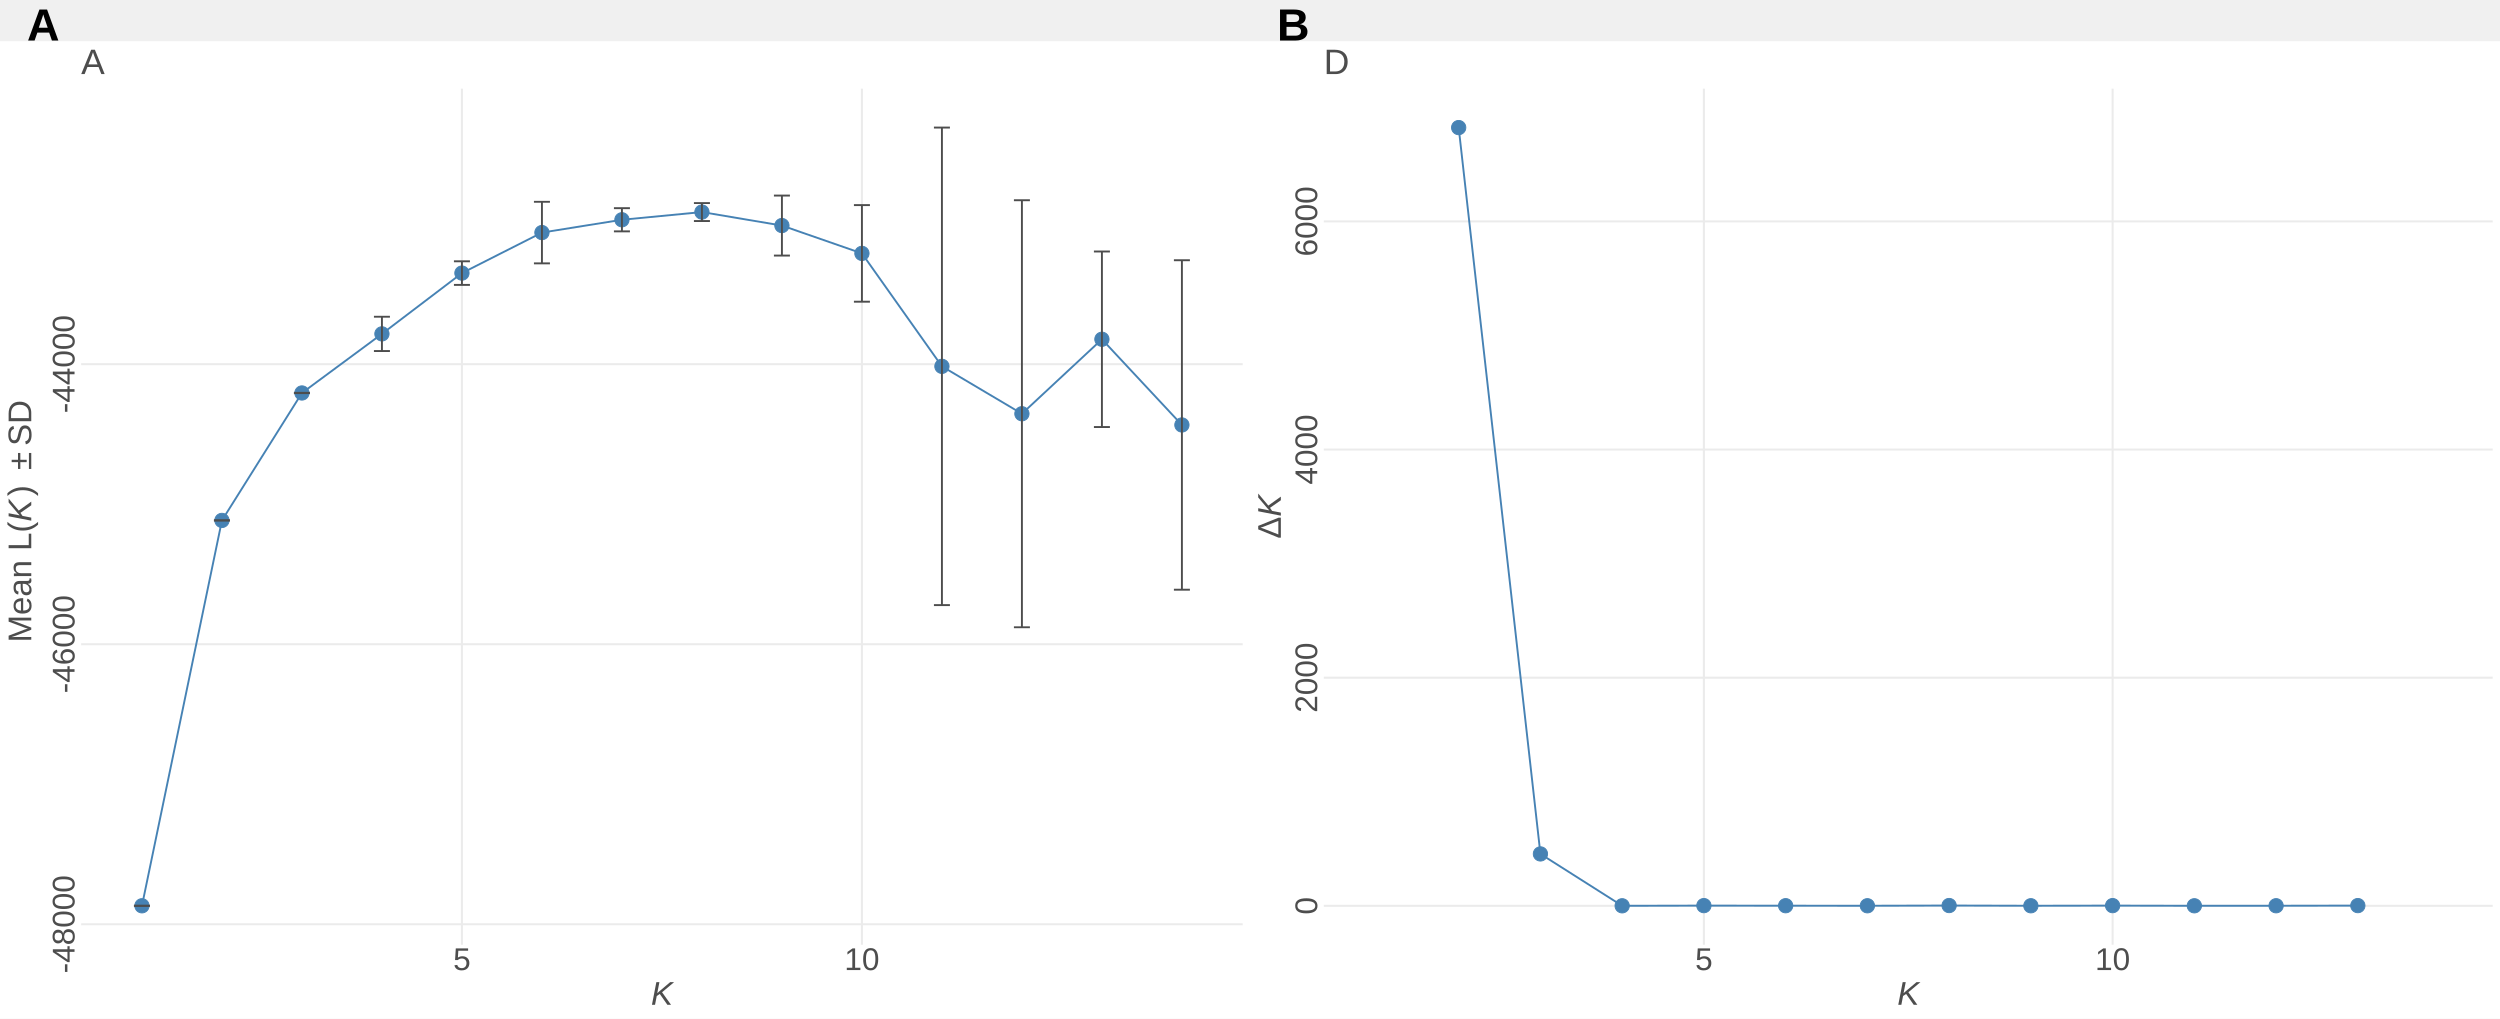
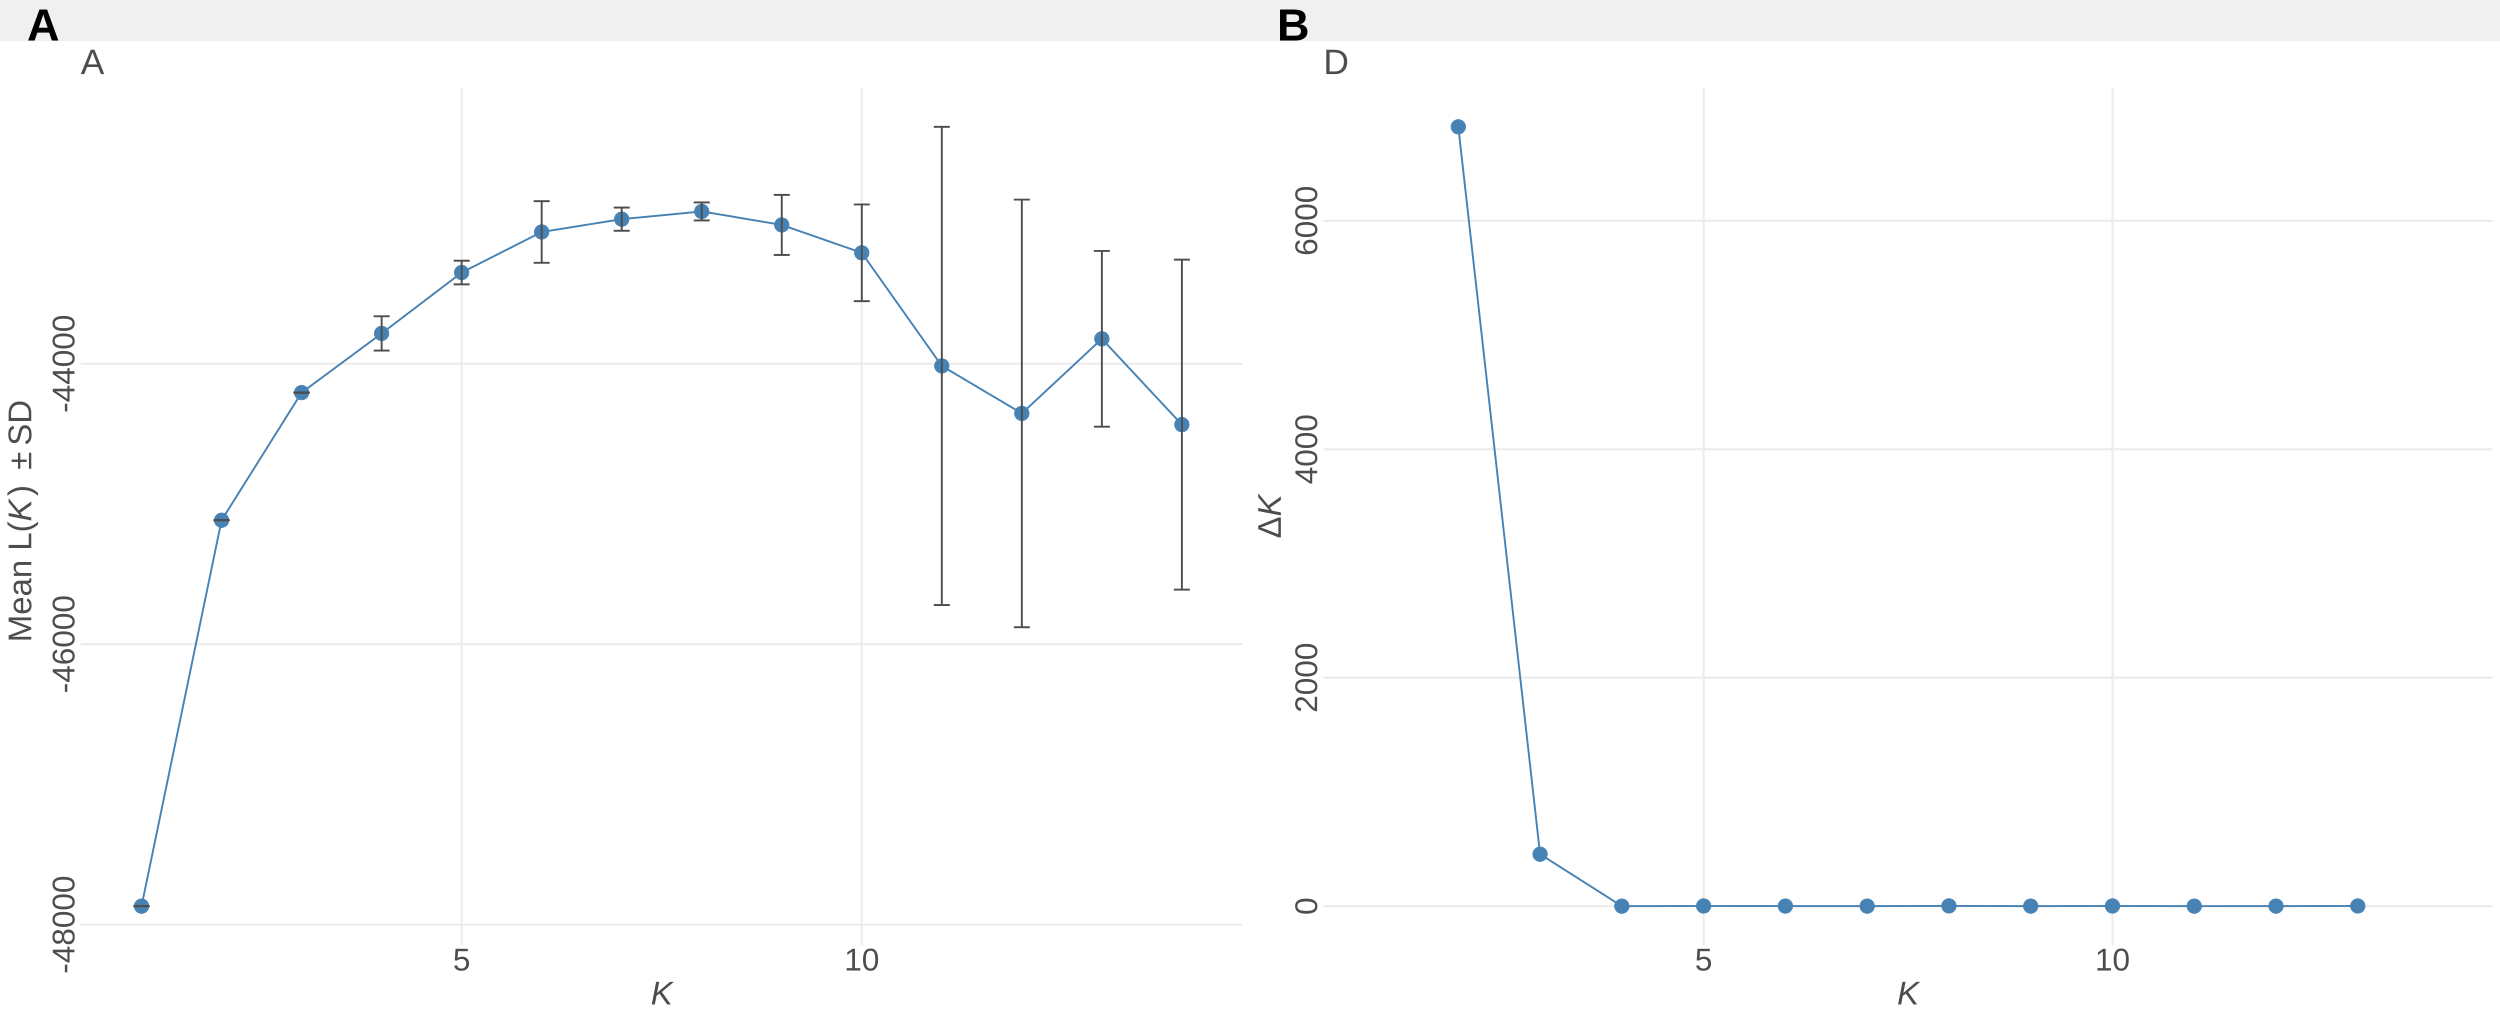
<svg xmlns="http://www.w3.org/2000/svg" width="1944.00pt" height="792.00pt" viewBox="0 0 1944.00 792.00">
  <g class="svglite">
    <defs>
      <style type="text/css">
    .svglite line, .svglite polyline, .svglite polygon, .svglite path, .svglite rect, .svglite circle {
      fill: none;
      stroke: #000000;
      stroke-linecap: round;
      stroke-linejoin: round;
      stroke-miterlimit: 10.00;
    }
    .svglite text {
      white-space: pre;
    }
    .svglite g.glyphgroup path {
      fill: inherit;
      stroke: none;
    }
  </style>
    </defs>
    <rect width="100%" height="100%" style="stroke: none; fill: none;" />
    <defs>
      <clipPath id="cpMC4wMHwxOTQ0LjAwfDAuMDB8NzkyLjAw">
        <rect x="0.00" y="0.00" width="1944.00" height="792.00" />
      </clipPath>
    </defs>
    <g clip-path="url(#cpMC4wMHwxOTQ0LjAwfDAuMDB8NzkyLjAw)">
</g>
    <defs>
      <clipPath id="cpMC4wMHw5NzIuMDB8MzIuMjZ8NzkyLjAw">
-         <rect x="0.00" y="32.26" width="972.00" height="759.74" />
+         <rect x="0" y="32.26" width="972.00" height="759.74" />
      </clipPath>
    </defs>
    <g clip-path="url(#cpMC4wMHw5NzIuMDB8MzIuMjZ8NzkyLjAw)">
-       <rect x="0.00" y="32.26" width="972.00" height="759.74" style="stroke-width: 1.07; stroke: #FFFFFF; fill: #FFFFFF;" />
+       <rect x="0" y="32.26" width="972.00" height="759.74" style="stroke-width: 1.07; stroke: #FFFFFF; fill: #FFFFFF;" />
    </g>
    <g clip-path="url(#cpMC4wMHwxOTQ0LjAwfDAuMDB8NzkyLjAw)">
</g>
    <defs>
-       <clipPath id="cpNjMuMTB8OTY2LjMzfDY4Ljk1fDczNC42MQ==">
-         <rect x="63.10" y="68.95" width="903.23" height="665.66" />
+       <clipPath id="cpNjIuNzh8OTY2LjMzfDY4LjMzfDczNC45Mw==">
+         <rect x="62.78" y="68.33" width="903.55" height="666.60" />
      </clipPath>
    </defs>
-     <g clip-path="url(#cpNjMuMTB8OTY2LjMzfDY4Ljk1fDczNC42MQ==)">
-       <rect x="63.10" y="68.95" width="903.23" height="665.66" style="stroke-width: 1.07; stroke: none; fill: #FFFFFF;" />
-       <polyline points="63.10,718.71 966.33,718.71 " style="stroke-width: 1.60; stroke: #EBEBEB; stroke-linecap: butt;" />
-       <polyline points="63.10,500.94 966.33,500.94 " style="stroke-width: 1.60; stroke: #EBEBEB; stroke-linecap: butt;" />
-       <polyline points="63.10,283.16 966.33,283.16 " style="stroke-width: 1.60; stroke: #EBEBEB; stroke-linecap: butt;" />
-       <polyline points="359.20,734.61 359.20,68.95 " style="stroke-width: 1.60; stroke: #EBEBEB; stroke-linecap: butt;" />
-       <polyline points="670.23,734.61 670.23,68.95 " style="stroke-width: 1.60; stroke: #EBEBEB; stroke-linecap: butt;" />
-       <polyline points="110.38,704.34 172.58,404.68 234.79,305.58 296.99,259.62 359.20,212.35 421.41,180.85 483.61,170.89 545.82,164.90 608.02,175.39 670.23,197.04 732.44,284.87 794.64,321.73 856.85,263.81 919.05,330.45 " style="stroke-width: 1.49; stroke: #4682B4; stroke-linecap: butt;" />
-       <circle cx="110.38" cy="704.34" r="5.57" style="stroke-width: 0.71; stroke: #4682B4; fill: #4682B4;" />
-       <circle cx="172.58" cy="404.68" r="5.57" style="stroke-width: 0.71; stroke: #4682B4; fill: #4682B4;" />
-       <circle cx="234.79" cy="305.58" r="5.57" style="stroke-width: 0.71; stroke: #4682B4; fill: #4682B4;" />
-       <circle cx="296.99" cy="259.62" r="5.57" style="stroke-width: 0.71; stroke: #4682B4; fill: #4682B4;" />
-       <circle cx="359.20" cy="212.35" r="5.57" style="stroke-width: 0.71; stroke: #4682B4; fill: #4682B4;" />
-       <circle cx="421.41" cy="180.85" r="5.57" style="stroke-width: 0.71; stroke: #4682B4; fill: #4682B4;" />
-       <circle cx="483.61" cy="170.89" r="5.57" style="stroke-width: 0.71; stroke: #4682B4; fill: #4682B4;" />
-       <circle cx="545.82" cy="164.90" r="5.57" style="stroke-width: 0.71; stroke: #4682B4; fill: #4682B4;" />
-       <circle cx="608.02" cy="175.39" r="5.57" style="stroke-width: 0.71; stroke: #4682B4; fill: #4682B4;" />
-       <circle cx="670.23" cy="197.04" r="5.57" style="stroke-width: 0.71; stroke: #4682B4; fill: #4682B4;" />
-       <circle cx="732.44" cy="284.87" r="5.57" style="stroke-width: 0.71; stroke: #4682B4; fill: #4682B4;" />
-       <circle cx="794.64" cy="321.73" r="5.57" style="stroke-width: 0.71; stroke: #4682B4; fill: #4682B4;" />
-       <circle cx="856.85" cy="263.81" r="5.57" style="stroke-width: 0.71; stroke: #4682B4; fill: #4682B4;" />
-       <circle cx="919.05" cy="330.45" r="5.57" style="stroke-width: 0.71; stroke: #4682B4; fill: #4682B4;" />
-       <polyline points="104.16,704.33 116.60,704.33 " style="stroke-width: 1.49; stroke: #4D4D4D; stroke-linecap: butt;" />
-       <polyline points="110.38,704.33 110.38,704.35 " style="stroke-width: 1.49; stroke: #4D4D4D; stroke-linecap: butt;" />
-       <polyline points="104.16,704.35 116.60,704.35 " style="stroke-width: 1.49; stroke: #4D4D4D; stroke-linecap: butt;" />
-       <polyline points="166.36,404.65 178.80,404.65 " style="stroke-width: 1.49; stroke: #4D4D4D; stroke-linecap: butt;" />
-       <polyline points="172.58,404.65 172.58,404.71 " style="stroke-width: 1.49; stroke: #4D4D4D; stroke-linecap: butt;" />
-       <polyline points="166.36,404.71 178.80,404.71 " style="stroke-width: 1.49; stroke: #4D4D4D; stroke-linecap: butt;" />
-       <polyline points="228.57,305.47 241.01,305.47 " style="stroke-width: 1.49; stroke: #4D4D4D; stroke-linecap: butt;" />
-       <polyline points="234.79,305.47 234.79,305.70 " style="stroke-width: 1.49; stroke: #4D4D4D; stroke-linecap: butt;" />
-       <polyline points="228.57,305.70 241.01,305.70 " style="stroke-width: 1.49; stroke: #4D4D4D; stroke-linecap: butt;" />
-       <polyline points="290.77,246.30 303.21,246.30 " style="stroke-width: 1.49; stroke: #4D4D4D; stroke-linecap: butt;" />
-       <polyline points="296.99,246.30 296.99,272.95 " style="stroke-width: 1.49; stroke: #4D4D4D; stroke-linecap: butt;" />
-       <polyline points="290.77,272.95 303.21,272.95 " style="stroke-width: 1.49; stroke: #4D4D4D; stroke-linecap: butt;" />
-       <polyline points="352.98,203.17 365.42,203.17 " style="stroke-width: 1.49; stroke: #4D4D4D; stroke-linecap: butt;" />
-       <polyline points="359.20,203.17 359.20,221.53 " style="stroke-width: 1.49; stroke: #4D4D4D; stroke-linecap: butt;" />
-       <polyline points="352.98,221.53 365.42,221.53 " style="stroke-width: 1.49; stroke: #4D4D4D; stroke-linecap: butt;" />
-       <polyline points="415.19,156.92 427.63,156.92 " style="stroke-width: 1.49; stroke: #4D4D4D; stroke-linecap: butt;" />
-       <polyline points="421.41,156.92 421.41,204.78 " style="stroke-width: 1.49; stroke: #4D4D4D; stroke-linecap: butt;" />
-       <polyline points="415.19,204.78 427.63,204.78 " style="stroke-width: 1.49; stroke: #4D4D4D; stroke-linecap: butt;" />
-       <polyline points="477.39,161.88 489.83,161.88 " style="stroke-width: 1.49; stroke: #4D4D4D; stroke-linecap: butt;" />
-       <polyline points="483.61,161.88 483.61,179.91 " style="stroke-width: 1.49; stroke: #4D4D4D; stroke-linecap: butt;" />
-       <polyline points="477.39,179.91 489.83,179.91 " style="stroke-width: 1.49; stroke: #4D4D4D; stroke-linecap: butt;" />
-       <polyline points="539.60,157.91 552.04,157.91 " style="stroke-width: 1.49; stroke: #4D4D4D; stroke-linecap: butt;" />
-       <polyline points="545.82,157.91 545.82,171.89 " style="stroke-width: 1.49; stroke: #4D4D4D; stroke-linecap: butt;" />
-       <polyline points="539.60,171.89 552.04,171.89 " style="stroke-width: 1.49; stroke: #4D4D4D; stroke-linecap: butt;" />
-       <polyline points="601.80,152.06 614.24,152.06 " style="stroke-width: 1.49; stroke: #4D4D4D; stroke-linecap: butt;" />
-       <polyline points="608.02,152.06 608.02,198.71 " style="stroke-width: 1.49; stroke: #4D4D4D; stroke-linecap: butt;" />
-       <polyline points="601.80,198.71 614.24,198.71 " style="stroke-width: 1.49; stroke: #4D4D4D; stroke-linecap: butt;" />
-       <polyline points="664.01,159.49 676.45,159.49 " style="stroke-width: 1.49; stroke: #4D4D4D; stroke-linecap: butt;" />
-       <polyline points="670.23,159.49 670.23,234.59 " style="stroke-width: 1.49; stroke: #4D4D4D; stroke-linecap: butt;" />
-       <polyline points="664.01,234.59 676.45,234.59 " style="stroke-width: 1.49; stroke: #4D4D4D; stroke-linecap: butt;" />
-       <polyline points="726.22,99.21 738.66,99.21 " style="stroke-width: 1.49; stroke: #4D4D4D; stroke-linecap: butt;" />
-       <polyline points="732.44,99.21 732.44,470.53 " style="stroke-width: 1.49; stroke: #4D4D4D; stroke-linecap: butt;" />
-       <polyline points="726.22,470.53 738.66,470.53 " style="stroke-width: 1.49; stroke: #4D4D4D; stroke-linecap: butt;" />
-       <polyline points="788.42,155.71 800.86,155.71 " style="stroke-width: 1.49; stroke: #4D4D4D; stroke-linecap: butt;" />
-       <polyline points="794.64,155.71 794.64,487.76 " style="stroke-width: 1.49; stroke: #4D4D4D; stroke-linecap: butt;" />
-       <polyline points="788.42,487.76 800.86,487.76 " style="stroke-width: 1.49; stroke: #4D4D4D; stroke-linecap: butt;" />
-       <polyline points="850.63,195.56 863.07,195.56 " style="stroke-width: 1.49; stroke: #4D4D4D; stroke-linecap: butt;" />
-       <polyline points="856.85,195.56 856.85,332.07 " style="stroke-width: 1.49; stroke: #4D4D4D; stroke-linecap: butt;" />
-       <polyline points="850.63,332.07 863.07,332.07 " style="stroke-width: 1.49; stroke: #4D4D4D; stroke-linecap: butt;" />
-       <polyline points="912.83,202.34 925.27,202.34 " style="stroke-width: 1.49; stroke: #4D4D4D; stroke-linecap: butt;" />
-       <polyline points="919.05,202.34 919.05,458.56 " style="stroke-width: 1.49; stroke: #4D4D4D; stroke-linecap: butt;" />
-       <polyline points="912.83,458.56 925.27,458.56 " style="stroke-width: 1.49; stroke: #4D4D4D; stroke-linecap: butt;" />
+     <g clip-path="url(#cpNjIuNzh8OTY2LjMzfDY4LjMzfDczNC45Mw==)">
+       <rect x="62.78" y="68.33" width="903.55" height="666.60" style="stroke-width: 1.07; stroke: none; fill: #FFFFFF;" />
+       <polyline points="62.78,719.01 966.33,719.01 " style="stroke-width: 1.60; stroke: #EBEBEB; stroke-linecap: butt;" />
+       <polyline points="62.78,500.92 966.33,500.92 " style="stroke-width: 1.60; stroke: #EBEBEB; stroke-linecap: butt;" />
+       <polyline points="62.78,282.84 966.33,282.84 " style="stroke-width: 1.60; stroke: #EBEBEB; stroke-linecap: butt;" />
+       <polyline points="358.99,734.93 358.99,68.33 " style="stroke-width: 1.60; stroke: #EBEBEB; stroke-linecap: butt;" />
+       <polyline points="670.13,734.93 670.13,68.33 " style="stroke-width: 1.60; stroke: #EBEBEB; stroke-linecap: butt;" />
+       <polyline points="110.07,704.62 172.30,404.54 234.53,305.30 296.76,259.27 358.99,211.93 421.21,180.38 483.44,170.41 545.67,164.41 607.90,174.91 670.13,196.59 732.35,284.55 794.58,321.47 856.81,263.47 919.04,330.20 " style="stroke-width: 1.49; stroke: #4682B4; stroke-linecap: butt;" />
+       <circle cx="110.07" cy="704.62" r="5.57" style="stroke-width: 0.71; stroke: #4682B4; fill: #4682B4;" />
+       <circle cx="172.30" cy="404.54" r="5.57" style="stroke-width: 0.71; stroke: #4682B4; fill: #4682B4;" />
+       <circle cx="234.53" cy="305.30" r="5.57" style="stroke-width: 0.71; stroke: #4682B4; fill: #4682B4;" />
+       <circle cx="296.76" cy="259.27" r="5.57" style="stroke-width: 0.71; stroke: #4682B4; fill: #4682B4;" />
+       <circle cx="358.99" cy="211.93" r="5.57" style="stroke-width: 0.71; stroke: #4682B4; fill: #4682B4;" />
+       <circle cx="421.21" cy="180.38" r="5.57" style="stroke-width: 0.71; stroke: #4682B4; fill: #4682B4;" />
+       <circle cx="483.44" cy="170.41" r="5.57" style="stroke-width: 0.71; stroke: #4682B4; fill: #4682B4;" />
+       <circle cx="545.67" cy="164.41" r="5.57" style="stroke-width: 0.71; stroke: #4682B4; fill: #4682B4;" />
+       <circle cx="607.90" cy="174.91" r="5.57" style="stroke-width: 0.71; stroke: #4682B4; fill: #4682B4;" />
+       <circle cx="670.13" cy="196.59" r="5.57" style="stroke-width: 0.71; stroke: #4682B4; fill: #4682B4;" />
+       <circle cx="732.35" cy="284.55" r="5.57" style="stroke-width: 0.71; stroke: #4682B4; fill: #4682B4;" />
+       <circle cx="794.58" cy="321.47" r="5.57" style="stroke-width: 0.71; stroke: #4682B4; fill: #4682B4;" />
+       <circle cx="856.81" cy="263.47" r="5.57" style="stroke-width: 0.71; stroke: #4682B4; fill: #4682B4;" />
+       <circle cx="919.04" cy="330.20" r="5.57" style="stroke-width: 0.71; stroke: #4682B4; fill: #4682B4;" />
+       <polyline points="103.85,704.61 116.30,704.61 " style="stroke-width: 1.49; stroke: #4D4D4D; stroke-linecap: butt;" />
+       <polyline points="110.07,704.61 110.07,704.63 " style="stroke-width: 1.49; stroke: #4D4D4D; stroke-linecap: butt;" />
+       <polyline points="103.85,704.63 116.30,704.63 " style="stroke-width: 1.49; stroke: #4D4D4D; stroke-linecap: butt;" />
+       <polyline points="166.08,404.51 178.52,404.51 " style="stroke-width: 1.49; stroke: #4D4D4D; stroke-linecap: butt;" />
+       <polyline points="172.30,404.51 172.30,404.56 " style="stroke-width: 1.49; stroke: #4D4D4D; stroke-linecap: butt;" />
+       <polyline points="166.08,404.56 178.52,404.56 " style="stroke-width: 1.49; stroke: #4D4D4D; stroke-linecap: butt;" />
+       <polyline points="228.31,305.18 240.75,305.18 " style="stroke-width: 1.49; stroke: #4D4D4D; stroke-linecap: butt;" />
+       <polyline points="234.53,305.18 234.53,305.41 " style="stroke-width: 1.49; stroke: #4D4D4D; stroke-linecap: butt;" />
+       <polyline points="228.31,305.41 240.75,305.41 " style="stroke-width: 1.49; stroke: #4D4D4D; stroke-linecap: butt;" />
+       <polyline points="290.53,245.93 302.98,245.93 " style="stroke-width: 1.49; stroke: #4D4D4D; stroke-linecap: butt;" />
+       <polyline points="296.76,245.93 296.76,272.61 " style="stroke-width: 1.49; stroke: #4D4D4D; stroke-linecap: butt;" />
+       <polyline points="290.53,272.61 302.98,272.61 " style="stroke-width: 1.49; stroke: #4D4D4D; stroke-linecap: butt;" />
+       <polyline points="352.76,202.73 365.21,202.73 " style="stroke-width: 1.49; stroke: #4D4D4D; stroke-linecap: butt;" />
+       <polyline points="358.99,202.73 358.99,221.13 " style="stroke-width: 1.49; stroke: #4D4D4D; stroke-linecap: butt;" />
+       <polyline points="352.76,221.13 365.21,221.13 " style="stroke-width: 1.49; stroke: #4D4D4D; stroke-linecap: butt;" />
+       <polyline points="414.99,156.42 427.44,156.42 " style="stroke-width: 1.49; stroke: #4D4D4D; stroke-linecap: butt;" />
+       <polyline points="421.21,156.42 421.21,204.35 " style="stroke-width: 1.49; stroke: #4D4D4D; stroke-linecap: butt;" />
+       <polyline points="414.99,204.35 427.44,204.35 " style="stroke-width: 1.49; stroke: #4D4D4D; stroke-linecap: butt;" />
+       <polyline points="477.22,161.39 489.66,161.39 " style="stroke-width: 1.49; stroke: #4D4D4D; stroke-linecap: butt;" />
+       <polyline points="483.44,161.39 483.44,179.44 " style="stroke-width: 1.49; stroke: #4D4D4D; stroke-linecap: butt;" />
+       <polyline points="477.22,179.44 489.66,179.44 " style="stroke-width: 1.49; stroke: #4D4D4D; stroke-linecap: butt;" />
+       <polyline points="539.45,157.41 551.89,157.41 " style="stroke-width: 1.49; stroke: #4D4D4D; stroke-linecap: butt;" />
+       <polyline points="545.67,157.41 545.67,171.42 " style="stroke-width: 1.49; stroke: #4D4D4D; stroke-linecap: butt;" />
+       <polyline points="539.45,171.42 551.89,171.42 " style="stroke-width: 1.49; stroke: #4D4D4D; stroke-linecap: butt;" />
+       <polyline points="601.67,151.55 614.12,151.55 " style="stroke-width: 1.49; stroke: #4D4D4D; stroke-linecap: butt;" />
+       <polyline points="607.90,151.55 607.90,198.27 " style="stroke-width: 1.49; stroke: #4D4D4D; stroke-linecap: butt;" />
+       <polyline points="601.67,198.27 614.12,198.27 " style="stroke-width: 1.49; stroke: #4D4D4D; stroke-linecap: butt;" />
+       <polyline points="663.90,158.99 676.35,158.99 " style="stroke-width: 1.49; stroke: #4D4D4D; stroke-linecap: butt;" />
+       <polyline points="670.13,158.99 670.13,234.20 " style="stroke-width: 1.49; stroke: #4D4D4D; stroke-linecap: butt;" />
+       <polyline points="663.90,234.20 676.35,234.20 " style="stroke-width: 1.49; stroke: #4D4D4D; stroke-linecap: butt;" />
+       <polyline points="726.13,98.63 738.58,98.63 " style="stroke-width: 1.49; stroke: #4D4D4D; stroke-linecap: butt;" />
+       <polyline points="732.35,98.63 732.35,470.47 " style="stroke-width: 1.49; stroke: #4D4D4D; stroke-linecap: butt;" />
+       <polyline points="726.13,470.47 738.58,470.47 " style="stroke-width: 1.49; stroke: #4D4D4D; stroke-linecap: butt;" />
+       <polyline points="788.36,155.21 800.80,155.21 " style="stroke-width: 1.49; stroke: #4D4D4D; stroke-linecap: butt;" />
+       <polyline points="794.58,155.21 794.58,487.73 " style="stroke-width: 1.49; stroke: #4D4D4D; stroke-linecap: butt;" />
+       <polyline points="788.36,487.73 800.80,487.73 " style="stroke-width: 1.49; stroke: #4D4D4D; stroke-linecap: butt;" />
+       <polyline points="850.59,195.12 863.03,195.12 " style="stroke-width: 1.49; stroke: #4D4D4D; stroke-linecap: butt;" />
+       <polyline points="856.81,195.12 856.81,331.82 " style="stroke-width: 1.49; stroke: #4D4D4D; stroke-linecap: butt;" />
+       <polyline points="850.59,331.82 863.03,331.82 " style="stroke-width: 1.49; stroke: #4D4D4D; stroke-linecap: butt;" />
+       <polyline points="912.81,201.91 925.26,201.91 " style="stroke-width: 1.49; stroke: #4D4D4D; stroke-linecap: butt;" />
+       <polyline points="919.04,201.91 919.04,458.49 " style="stroke-width: 1.49; stroke: #4D4D4D; stroke-linecap: butt;" />
+       <polyline points="912.81,458.49 925.26,458.49 " style="stroke-width: 1.49; stroke: #4D4D4D; stroke-linecap: butt;" />
    </g>
    <g clip-path="url(#cpMC4wMHwxOTQ0LjAwfDAuMDB8NzkyLjAw)">
-       <text transform="translate(57.96,718.71) rotate(-90)" text-anchor="middle" style="font-size: 24.50px;fill: #4D4D4D; font-family: &quot;Arial&quot;;" textLength="76.28px" lengthAdjust="spacingAndGlyphs">-48000</text>
-       <text transform="translate(57.96,500.94) rotate(-90)" text-anchor="middle" style="font-size: 24.50px;fill: #4D4D4D; font-family: &quot;Arial&quot;;" textLength="76.28px" lengthAdjust="spacingAndGlyphs">-46000</text>
-       <text transform="translate(57.96,283.16) rotate(-90)" text-anchor="middle" style="font-size: 24.50px;fill: #4D4D4D; font-family: &quot;Arial&quot;;" textLength="76.28px" lengthAdjust="spacingAndGlyphs">-44000</text>
-       <text x="359.20" y="754.34" text-anchor="middle" style="font-size: 24.50px;fill: #4D4D4D; font-family: &quot;Arial&quot;;" textLength="13.62px" lengthAdjust="spacingAndGlyphs">5</text>
-       <text x="670.23" y="754.34" text-anchor="middle" style="font-size: 24.50px;fill: #4D4D4D; font-family: &quot;Arial&quot;;" textLength="27.25px" lengthAdjust="spacingAndGlyphs">10</text>
-       <text x="506.18" y="781.31" style="font-size: 25.60px; font-style: italic;fill: #4D4D4D; font-family: &quot;Arial&quot;;" textLength="17.08px" lengthAdjust="spacingAndGlyphs">K</text>
-       <text transform="translate(24.31,499.54) rotate(-90)" style="font-size: 25.60px;fill: #4D4D4D; font-family: &quot;Arial&quot;;" textLength="93.88px" lengthAdjust="spacingAndGlyphs">Mean L(</text>
-       <text transform="translate(24.31,405.66) rotate(-90)" style="font-size: 25.60px; font-style: italic;fill: #4D4D4D; font-family: &quot;Arial&quot;;" textLength="17.08px" lengthAdjust="spacingAndGlyphs">K</text>
-       <text transform="translate(24.31,385.84) rotate(-90)" style="font-size: 25.60px;fill: #4D4D4D; font-family: &quot;Arial&quot;;" textLength="15.62px" lengthAdjust="spacingAndGlyphs">) </text>
-       <text transform="translate(24.31,365.48) rotate(-90)" style="font-size: 25.60px;fill: #4D4D4D; font-family: &quot;Arial&quot;;" textLength="14.05px" lengthAdjust="spacingAndGlyphs">±</text>
-       <text transform="translate(24.31,346.69) rotate(-90)" style="font-size: 25.60px;fill: #4D4D4D; font-family: &quot;Arial&quot;;" textLength="42.67px" lengthAdjust="spacingAndGlyphs"> SD</text>
-       <text x="63.10" y="57.61" style="font-size: 27.50px;fill: #4D4D4D; font-family: &quot;Arial&quot;;" textLength="18.34px" lengthAdjust="spacingAndGlyphs">A</text>
+       <text transform="translate(57.90,719.01) rotate(-90)" text-anchor="middle" style="font-size: 24.50px;fill: #4D4D4D; font-family: &quot;Arial&quot;;" textLength="76.28px" lengthAdjust="spacingAndGlyphs">-48000</text>
+       <text transform="translate(57.90,500.92) rotate(-90)" text-anchor="middle" style="font-size: 24.50px;fill: #4D4D4D; font-family: &quot;Arial&quot;;" textLength="76.28px" lengthAdjust="spacingAndGlyphs">-46000</text>
+       <text transform="translate(57.90,282.84) rotate(-90)" text-anchor="middle" style="font-size: 24.50px;fill: #4D4D4D; font-family: &quot;Arial&quot;;" textLength="76.28px" lengthAdjust="spacingAndGlyphs">-44000</text>
+       <text x="358.99" y="754.66" text-anchor="middle" style="font-size: 24.50px;fill: #4D4D4D; font-family: &quot;Arial&quot;;" textLength="13.62px" lengthAdjust="spacingAndGlyphs">5</text>
+       <text x="670.13" y="754.66" text-anchor="middle" style="font-size: 24.50px;fill: #4D4D4D; font-family: &quot;Arial&quot;;" textLength="27.25px" lengthAdjust="spacingAndGlyphs">10</text>
+       <text x="506.02" y="781.09" style="font-size: 25.60px; font-style: italic;fill: #4D4D4D; font-family: &quot;Arial&quot;;" textLength="17.08px" lengthAdjust="spacingAndGlyphs">K</text>
+       <text transform="translate(24.31,499.38) rotate(-90)" style="font-size: 25.60px;fill: #4D4D4D; font-family: &quot;Arial&quot;;" textLength="93.88px" lengthAdjust="spacingAndGlyphs">Mean L(</text>
+       <text transform="translate(24.31,405.51) rotate(-90)" style="font-size: 25.60px; font-style: italic;fill: #4D4D4D; font-family: &quot;Arial&quot;;" textLength="17.08px" lengthAdjust="spacingAndGlyphs">K</text>
+       <text transform="translate(24.31,385.69) rotate(-90)" style="font-size: 25.60px;fill: #4D4D4D; font-family: &quot;Arial&quot;;" textLength="15.62px" lengthAdjust="spacingAndGlyphs">) </text>
+       <text transform="translate(24.31,365.33) rotate(-90)" style="font-size: 25.60px;fill: #4D4D4D; font-family: &quot;Arial&quot;;" textLength="14.05px" lengthAdjust="spacingAndGlyphs">±</text>
+       <text transform="translate(24.31,346.54) rotate(-90)" style="font-size: 25.60px;fill: #4D4D4D; font-family: &quot;Arial&quot;;" textLength="42.67px" lengthAdjust="spacingAndGlyphs"> SD</text>
+       <text x="62.78" y="57.61" style="font-size: 27.50px;fill: #4D4D4D; font-family: &quot;Arial&quot;;" textLength="18.34px" lengthAdjust="spacingAndGlyphs">A</text>
      <text x="21.00" y="31.51" style="font-size: 35.00px; font-weight: bold; font-family: &quot;Arial&quot;;" textLength="25.28px" lengthAdjust="spacingAndGlyphs">A</text>
    </g>
    <defs>
      <clipPath id="cpOTcyLjAwfDE5NDQuMDB8MzIuMjZ8NzkyLjAw">
        <rect x="972.00" y="32.26" width="972.00" height="759.74" />
      </clipPath>
    </defs>
    <g clip-path="url(#cpOTcyLjAwfDE5NDQuMDB8MzIuMjZ8NzkyLjAw)">
      <rect x="972.00" y="32.26" width="972.00" height="759.74" style="stroke-width: 1.07; stroke: #FFFFFF; fill: #FFFFFF;" />
    </g>
    <g clip-path="url(#cpMC4wMHwxOTQ0LjAwfDAuMDB8NzkyLjAw)">
</g>
    <defs>
-       <clipPath id="cpMTAyOS4zOXwxOTM4LjMzfDY4Ljk1fDczNC42MQ==">
-         <rect x="1029.39" y="68.95" width="908.94" height="665.66" />
+       <clipPath id="cpMTAyOS4wN3wxOTM4LjMzfDY4LjMzfDczNC45Mw==">
+         <rect x="1029.07" y="68.33" width="909.26" height="666.60" />
      </clipPath>
    </defs>
-     <g clip-path="url(#cpMTAyOS4zOXwxOTM4LjMzfDY4Ljk1fDczNC42MQ==)">
-       <rect x="1029.39" y="68.95" width="908.94" height="665.66" style="stroke-width: 1.07; stroke: none; fill: #FFFFFF;" />
-       <polyline points="1029.39,704.36 1938.33,704.36 " style="stroke-width: 1.60; stroke: #EBEBEB; stroke-linecap: butt;" />
-       <polyline points="1029.39,526.96 1938.33,526.96 " style="stroke-width: 1.60; stroke: #EBEBEB; stroke-linecap: butt;" />
-       <polyline points="1029.39,349.56 1938.33,349.56 " style="stroke-width: 1.60; stroke: #EBEBEB; stroke-linecap: butt;" />
-       <polyline points="1029.39,172.16 1938.33,172.16 " style="stroke-width: 1.60; stroke: #EBEBEB; stroke-linecap: butt;" />
-       <polyline points="1324.95,734.61 1324.95,68.95 " style="stroke-width: 1.60; stroke: #EBEBEB; stroke-linecap: butt;" />
-       <polyline points="1642.77,734.61 1642.77,68.95 " style="stroke-width: 1.60; stroke: #EBEBEB; stroke-linecap: butt;" />
-       <polyline points="1134.27,99.21 1197.83,664.01 1261.39,704.35 1324.95,704.21 1388.52,704.28 1452.08,704.32 1515.64,704.15 1579.20,704.32 1642.77,704.21 1706.33,704.34 1769.89,704.31 1833.45,704.20 " style="stroke-width: 1.49; stroke: #4682B4; stroke-linecap: butt;" />
-       <circle cx="1134.27" cy="99.21" r="5.57" style="stroke-width: 0.71; stroke: #4682B4; fill: #4682B4;" />
-       <circle cx="1197.83" cy="664.01" r="5.57" style="stroke-width: 0.71; stroke: #4682B4; fill: #4682B4;" />
-       <circle cx="1261.39" cy="704.35" r="5.57" style="stroke-width: 0.71; stroke: #4682B4; fill: #4682B4;" />
-       <circle cx="1324.95" cy="704.21" r="5.57" style="stroke-width: 0.71; stroke: #4682B4; fill: #4682B4;" />
-       <circle cx="1388.52" cy="704.28" r="5.57" style="stroke-width: 0.71; stroke: #4682B4; fill: #4682B4;" />
-       <circle cx="1452.08" cy="704.32" r="5.57" style="stroke-width: 0.71; stroke: #4682B4; fill: #4682B4;" />
-       <circle cx="1515.64" cy="704.15" r="5.57" style="stroke-width: 0.71; stroke: #4682B4; fill: #4682B4;" />
-       <circle cx="1579.20" cy="704.32" r="5.57" style="stroke-width: 0.71; stroke: #4682B4; fill: #4682B4;" />
-       <circle cx="1642.77" cy="704.21" r="5.57" style="stroke-width: 0.71; stroke: #4682B4; fill: #4682B4;" />
-       <circle cx="1706.33" cy="704.34" r="5.57" style="stroke-width: 0.71; stroke: #4682B4; fill: #4682B4;" />
-       <circle cx="1769.89" cy="704.31" r="5.57" style="stroke-width: 0.71; stroke: #4682B4; fill: #4682B4;" />
-       <circle cx="1833.45" cy="704.20" r="5.57" style="stroke-width: 0.71; stroke: #4682B4; fill: #4682B4;" />
+     <g clip-path="url(#cpMTAyOS4wN3wxOTM4LjMzfDY4LjMzfDczNC45Mw==)">
+       <rect x="1029.07" y="68.33" width="909.26" height="666.60" style="stroke-width: 1.07; stroke: none; fill: #FFFFFF;" />
+       <polyline points="1029.07,704.64 1938.33,704.64 " style="stroke-width: 1.60; stroke: #EBEBEB; stroke-linecap: butt;" />
+       <polyline points="1029.07,526.99 1938.33,526.99 " style="stroke-width: 1.60; stroke: #EBEBEB; stroke-linecap: butt;" />
+       <polyline points="1029.07,349.33 1938.33,349.33 " style="stroke-width: 1.60; stroke: #EBEBEB; stroke-linecap: butt;" />
+       <polyline points="1029.07,171.68 1938.33,171.68 " style="stroke-width: 1.60; stroke: #EBEBEB; stroke-linecap: butt;" />
+       <polyline points="1324.74,734.93 1324.74,68.33 " style="stroke-width: 1.60; stroke: #EBEBEB; stroke-linecap: butt;" />
+       <polyline points="1642.66,734.93 1642.66,68.33 " style="stroke-width: 1.60; stroke: #EBEBEB; stroke-linecap: butt;" />
+       <polyline points="1133.98,98.63 1197.57,664.23 1261.15,704.63 1324.74,704.49 1388.32,704.56 1451.91,704.60 1515.49,704.43 1579.08,704.60 1642.66,704.48 1706.25,704.61 1769.83,704.59 1833.42,704.48 " style="stroke-width: 1.49; stroke: #4682B4; stroke-linecap: butt;" />
+       <circle cx="1133.98" cy="98.63" r="5.57" style="stroke-width: 0.71; stroke: #4682B4; fill: #4682B4;" />
+       <circle cx="1197.57" cy="664.23" r="5.57" style="stroke-width: 0.71; stroke: #4682B4; fill: #4682B4;" />
+       <circle cx="1261.15" cy="704.63" r="5.57" style="stroke-width: 0.71; stroke: #4682B4; fill: #4682B4;" />
+       <circle cx="1324.74" cy="704.49" r="5.57" style="stroke-width: 0.71; stroke: #4682B4; fill: #4682B4;" />
+       <circle cx="1388.32" cy="704.56" r="5.57" style="stroke-width: 0.71; stroke: #4682B4; fill: #4682B4;" />
+       <circle cx="1451.91" cy="704.60" r="5.57" style="stroke-width: 0.71; stroke: #4682B4; fill: #4682B4;" />
+       <circle cx="1515.49" cy="704.43" r="5.57" style="stroke-width: 0.71; stroke: #4682B4; fill: #4682B4;" />
+       <circle cx="1579.08" cy="704.60" r="5.57" style="stroke-width: 0.71; stroke: #4682B4; fill: #4682B4;" />
+       <circle cx="1642.66" cy="704.48" r="5.57" style="stroke-width: 0.71; stroke: #4682B4; fill: #4682B4;" />
+       <circle cx="1706.25" cy="704.61" r="5.57" style="stroke-width: 0.71; stroke: #4682B4; fill: #4682B4;" />
+       <circle cx="1769.83" cy="704.59" r="5.57" style="stroke-width: 0.71; stroke: #4682B4; fill: #4682B4;" />
+       <circle cx="1833.42" cy="704.48" r="5.57" style="stroke-width: 0.71; stroke: #4682B4; fill: #4682B4;" />
    </g>
    <g clip-path="url(#cpMC4wMHwxOTQ0LjAwfDAuMDB8NzkyLjAw)">
-       <text transform="translate(1024.25,704.36) rotate(-90)" text-anchor="middle" style="font-size: 24.50px;fill: #4D4D4D; font-family: &quot;Arial&quot;;" textLength="13.62px" lengthAdjust="spacingAndGlyphs">0</text>
-       <text transform="translate(1024.25,526.96) rotate(-90)" text-anchor="middle" style="font-size: 24.50px;fill: #4D4D4D; font-family: &quot;Arial&quot;;" textLength="54.50px" lengthAdjust="spacingAndGlyphs">2000</text>
-       <text transform="translate(1024.25,349.56) rotate(-90)" text-anchor="middle" style="font-size: 24.50px;fill: #4D4D4D; font-family: &quot;Arial&quot;;" textLength="54.50px" lengthAdjust="spacingAndGlyphs">4000</text>
-       <text transform="translate(1024.25,172.16) rotate(-90)" text-anchor="middle" style="font-size: 24.50px;fill: #4D4D4D; font-family: &quot;Arial&quot;;" textLength="54.50px" lengthAdjust="spacingAndGlyphs">6000</text>
-       <text x="1324.95" y="754.34" text-anchor="middle" style="font-size: 24.50px;fill: #4D4D4D; font-family: &quot;Arial&quot;;" textLength="13.62px" lengthAdjust="spacingAndGlyphs">5</text>
-       <text x="1642.77" y="754.34" text-anchor="middle" style="font-size: 24.50px;fill: #4D4D4D; font-family: &quot;Arial&quot;;" textLength="27.25px" lengthAdjust="spacingAndGlyphs">10</text>
-       <text x="1475.32" y="781.31" style="font-size: 25.60px; font-style: italic;fill: #4D4D4D; font-family: &quot;Arial&quot;;" textLength="17.08px" lengthAdjust="spacingAndGlyphs">K</text>
-       <text transform="translate(995.99,418.87) rotate(-90)" style="font-size: 25.60px;fill: #4D4D4D; font-family: &quot;Arial&quot;;" textLength="17.09px" lengthAdjust="spacingAndGlyphs">Δ</text>
-       <text transform="translate(995.99,401.77) rotate(-90)" style="font-size: 25.60px; font-style: italic;fill: #4D4D4D; font-family: &quot;Arial&quot;;" textLength="17.08px" lengthAdjust="spacingAndGlyphs">K</text>
-       <text x="1029.39" y="57.61" style="font-size: 27.50px;fill: #4D4D4D; font-family: &quot;Arial&quot;;" textLength="19.86px" lengthAdjust="spacingAndGlyphs">D</text>
+       <text transform="translate(1024.19,704.64) rotate(-90)" text-anchor="middle" style="font-size: 24.50px;fill: #4D4D4D; font-family: &quot;Arial&quot;;" textLength="13.62px" lengthAdjust="spacingAndGlyphs">0</text>
+       <text transform="translate(1024.19,526.99) rotate(-90)" text-anchor="middle" style="font-size: 24.50px;fill: #4D4D4D; font-family: &quot;Arial&quot;;" textLength="54.50px" lengthAdjust="spacingAndGlyphs">2000</text>
+       <text transform="translate(1024.19,349.33) rotate(-90)" text-anchor="middle" style="font-size: 24.50px;fill: #4D4D4D; font-family: &quot;Arial&quot;;" textLength="54.50px" lengthAdjust="spacingAndGlyphs">4000</text>
+       <text transform="translate(1024.19,171.68) rotate(-90)" text-anchor="middle" style="font-size: 24.50px;fill: #4D4D4D; font-family: &quot;Arial&quot;;" textLength="54.50px" lengthAdjust="spacingAndGlyphs">6000</text>
+       <text x="1324.74" y="754.66" text-anchor="middle" style="font-size: 24.50px;fill: #4D4D4D; font-family: &quot;Arial&quot;;" textLength="13.62px" lengthAdjust="spacingAndGlyphs">5</text>
+       <text x="1642.66" y="754.66" text-anchor="middle" style="font-size: 24.50px;fill: #4D4D4D; font-family: &quot;Arial&quot;;" textLength="27.25px" lengthAdjust="spacingAndGlyphs">10</text>
+       <text x="1475.16" y="781.09" style="font-size: 25.60px; font-style: italic;fill: #4D4D4D; font-family: &quot;Arial&quot;;" textLength="17.08px" lengthAdjust="spacingAndGlyphs">K</text>
+       <text transform="translate(995.99,418.71) rotate(-90)" style="font-size: 25.60px;fill: #4D4D4D; font-family: &quot;Arial&quot;;" textLength="17.09px" lengthAdjust="spacingAndGlyphs">Δ</text>
+       <text transform="translate(995.99,401.61) rotate(-90)" style="font-size: 25.60px; font-style: italic;fill: #4D4D4D; font-family: &quot;Arial&quot;;" textLength="17.08px" lengthAdjust="spacingAndGlyphs">K</text>
+       <text x="1029.07" y="57.61" style="font-size: 27.50px;fill: #4D4D4D; font-family: &quot;Arial&quot;;" textLength="19.86px" lengthAdjust="spacingAndGlyphs">D</text>
      <text x="993.00" y="31.51" style="font-size: 35.00px; font-weight: bold; font-family: &quot;Arial&quot;;" textLength="25.28px" lengthAdjust="spacingAndGlyphs">B</text>
    </g>
  </g>
</svg>
